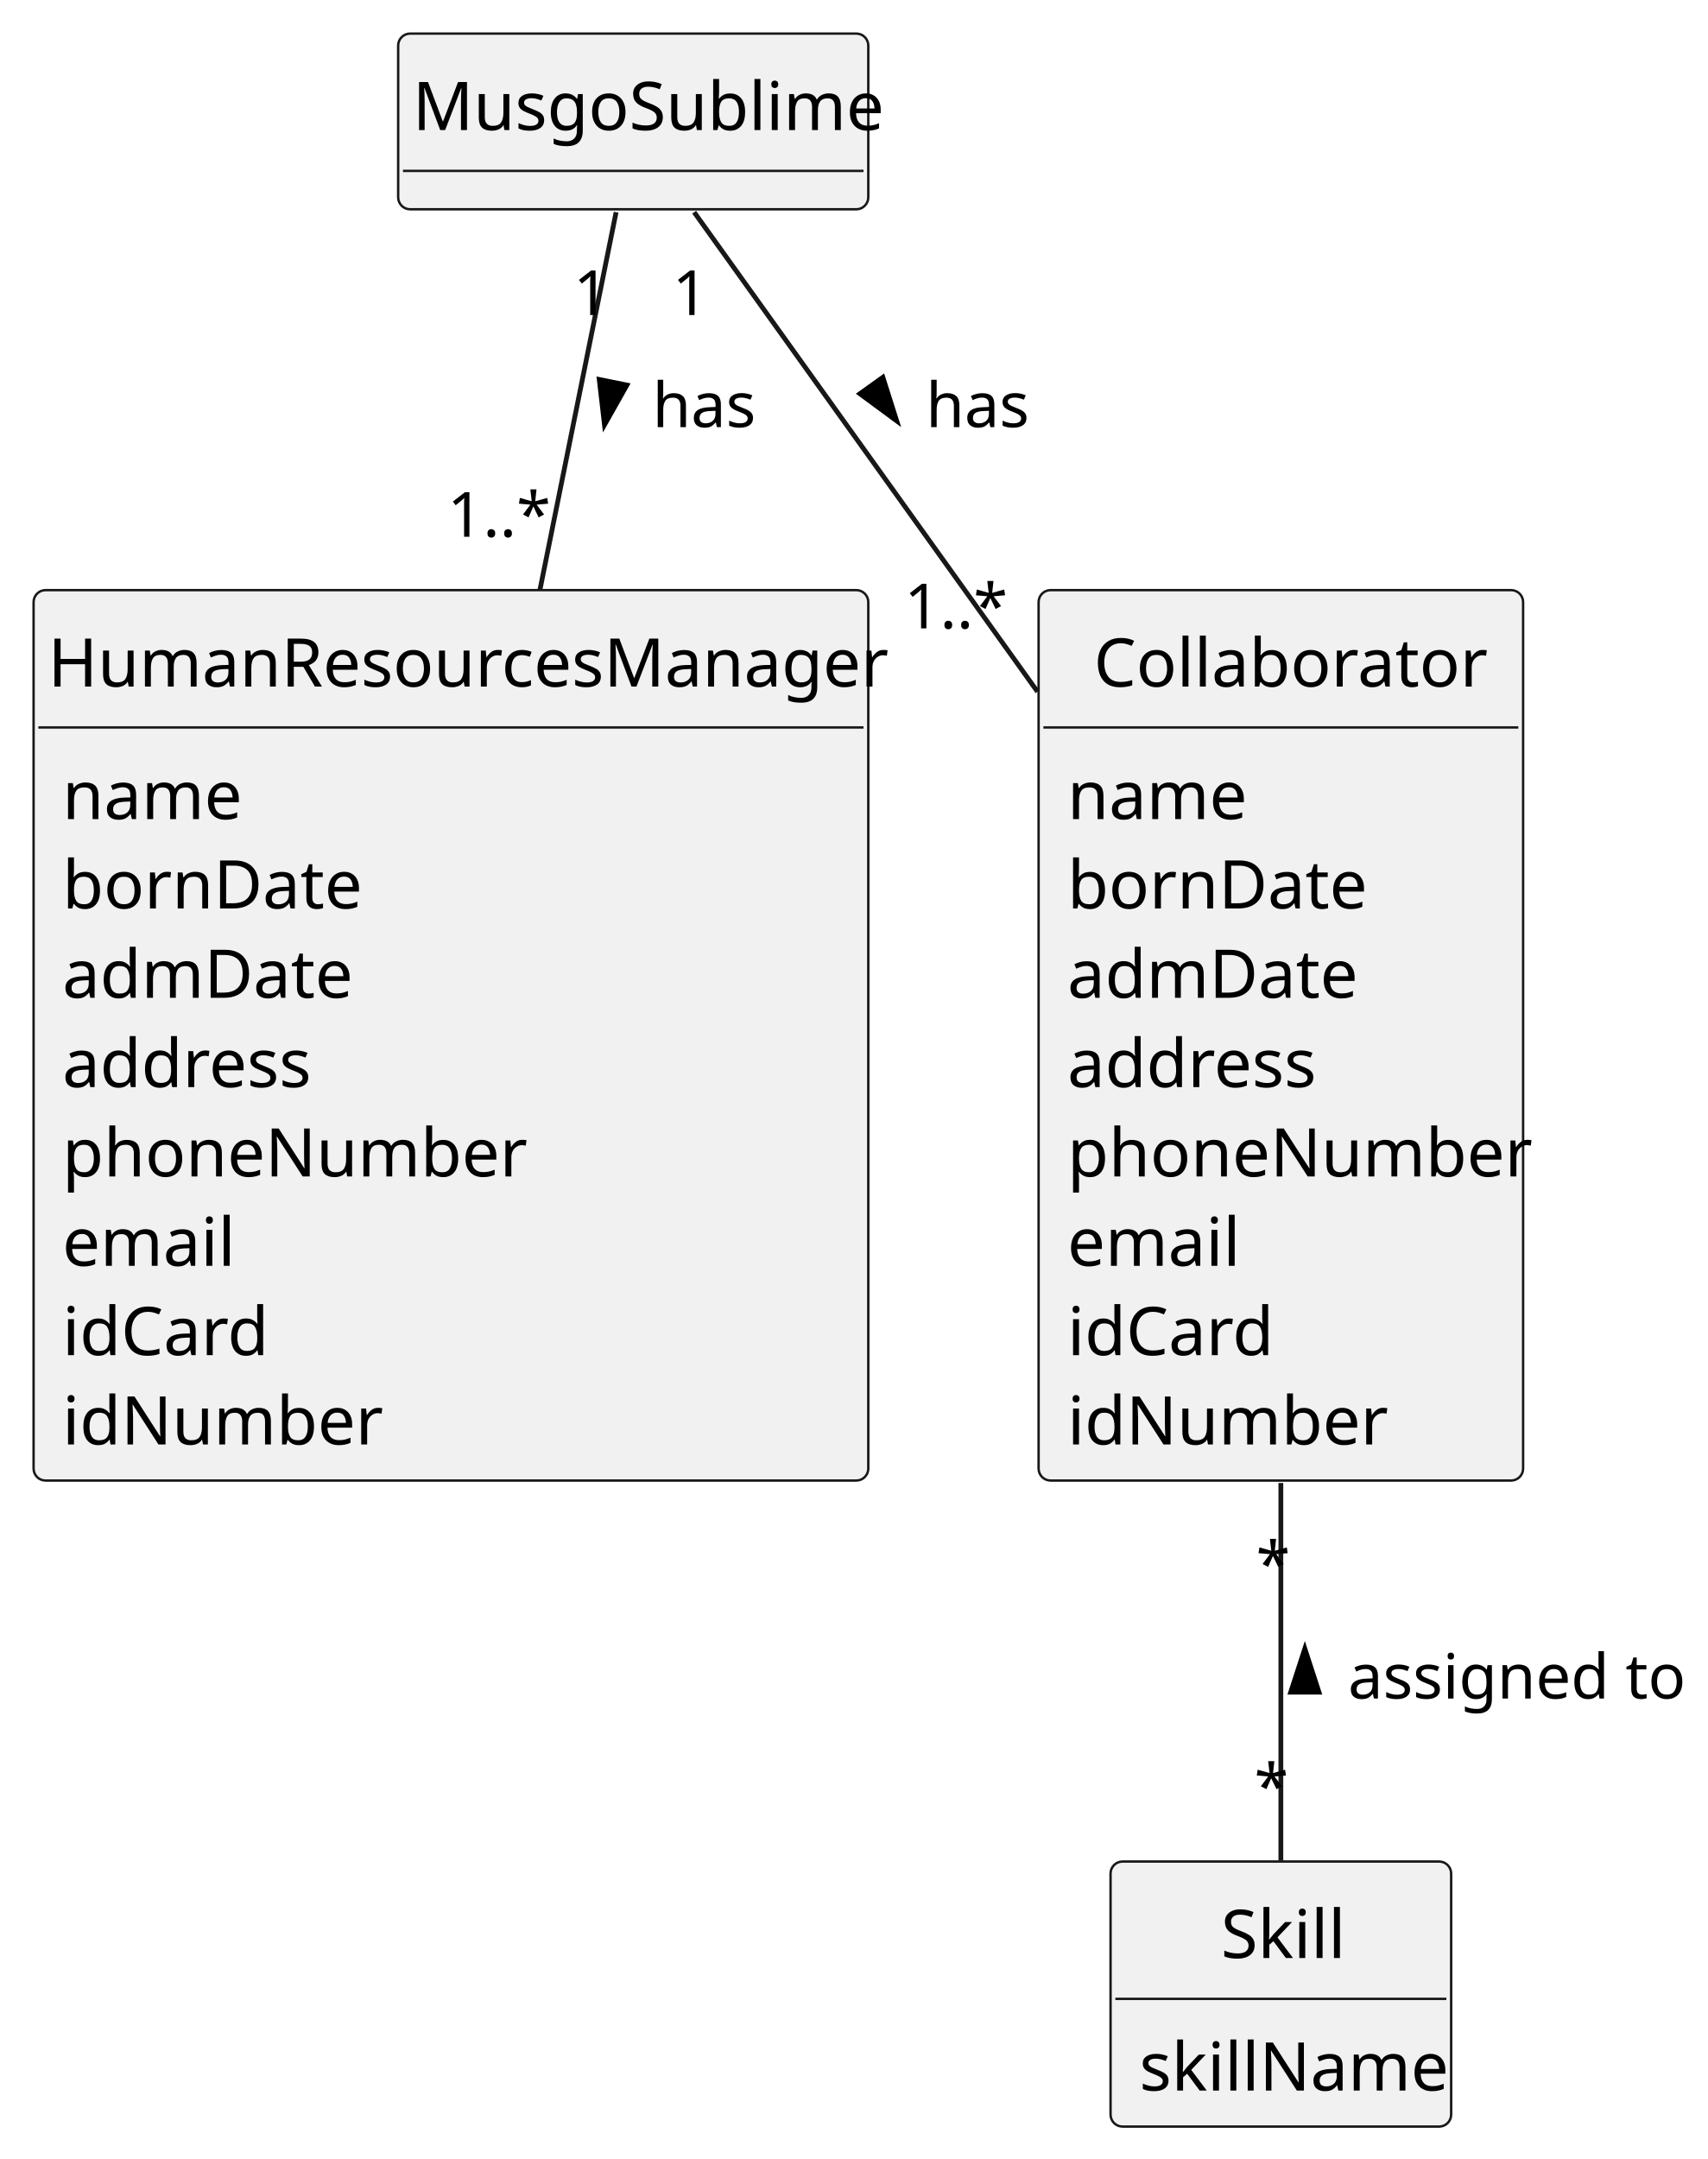
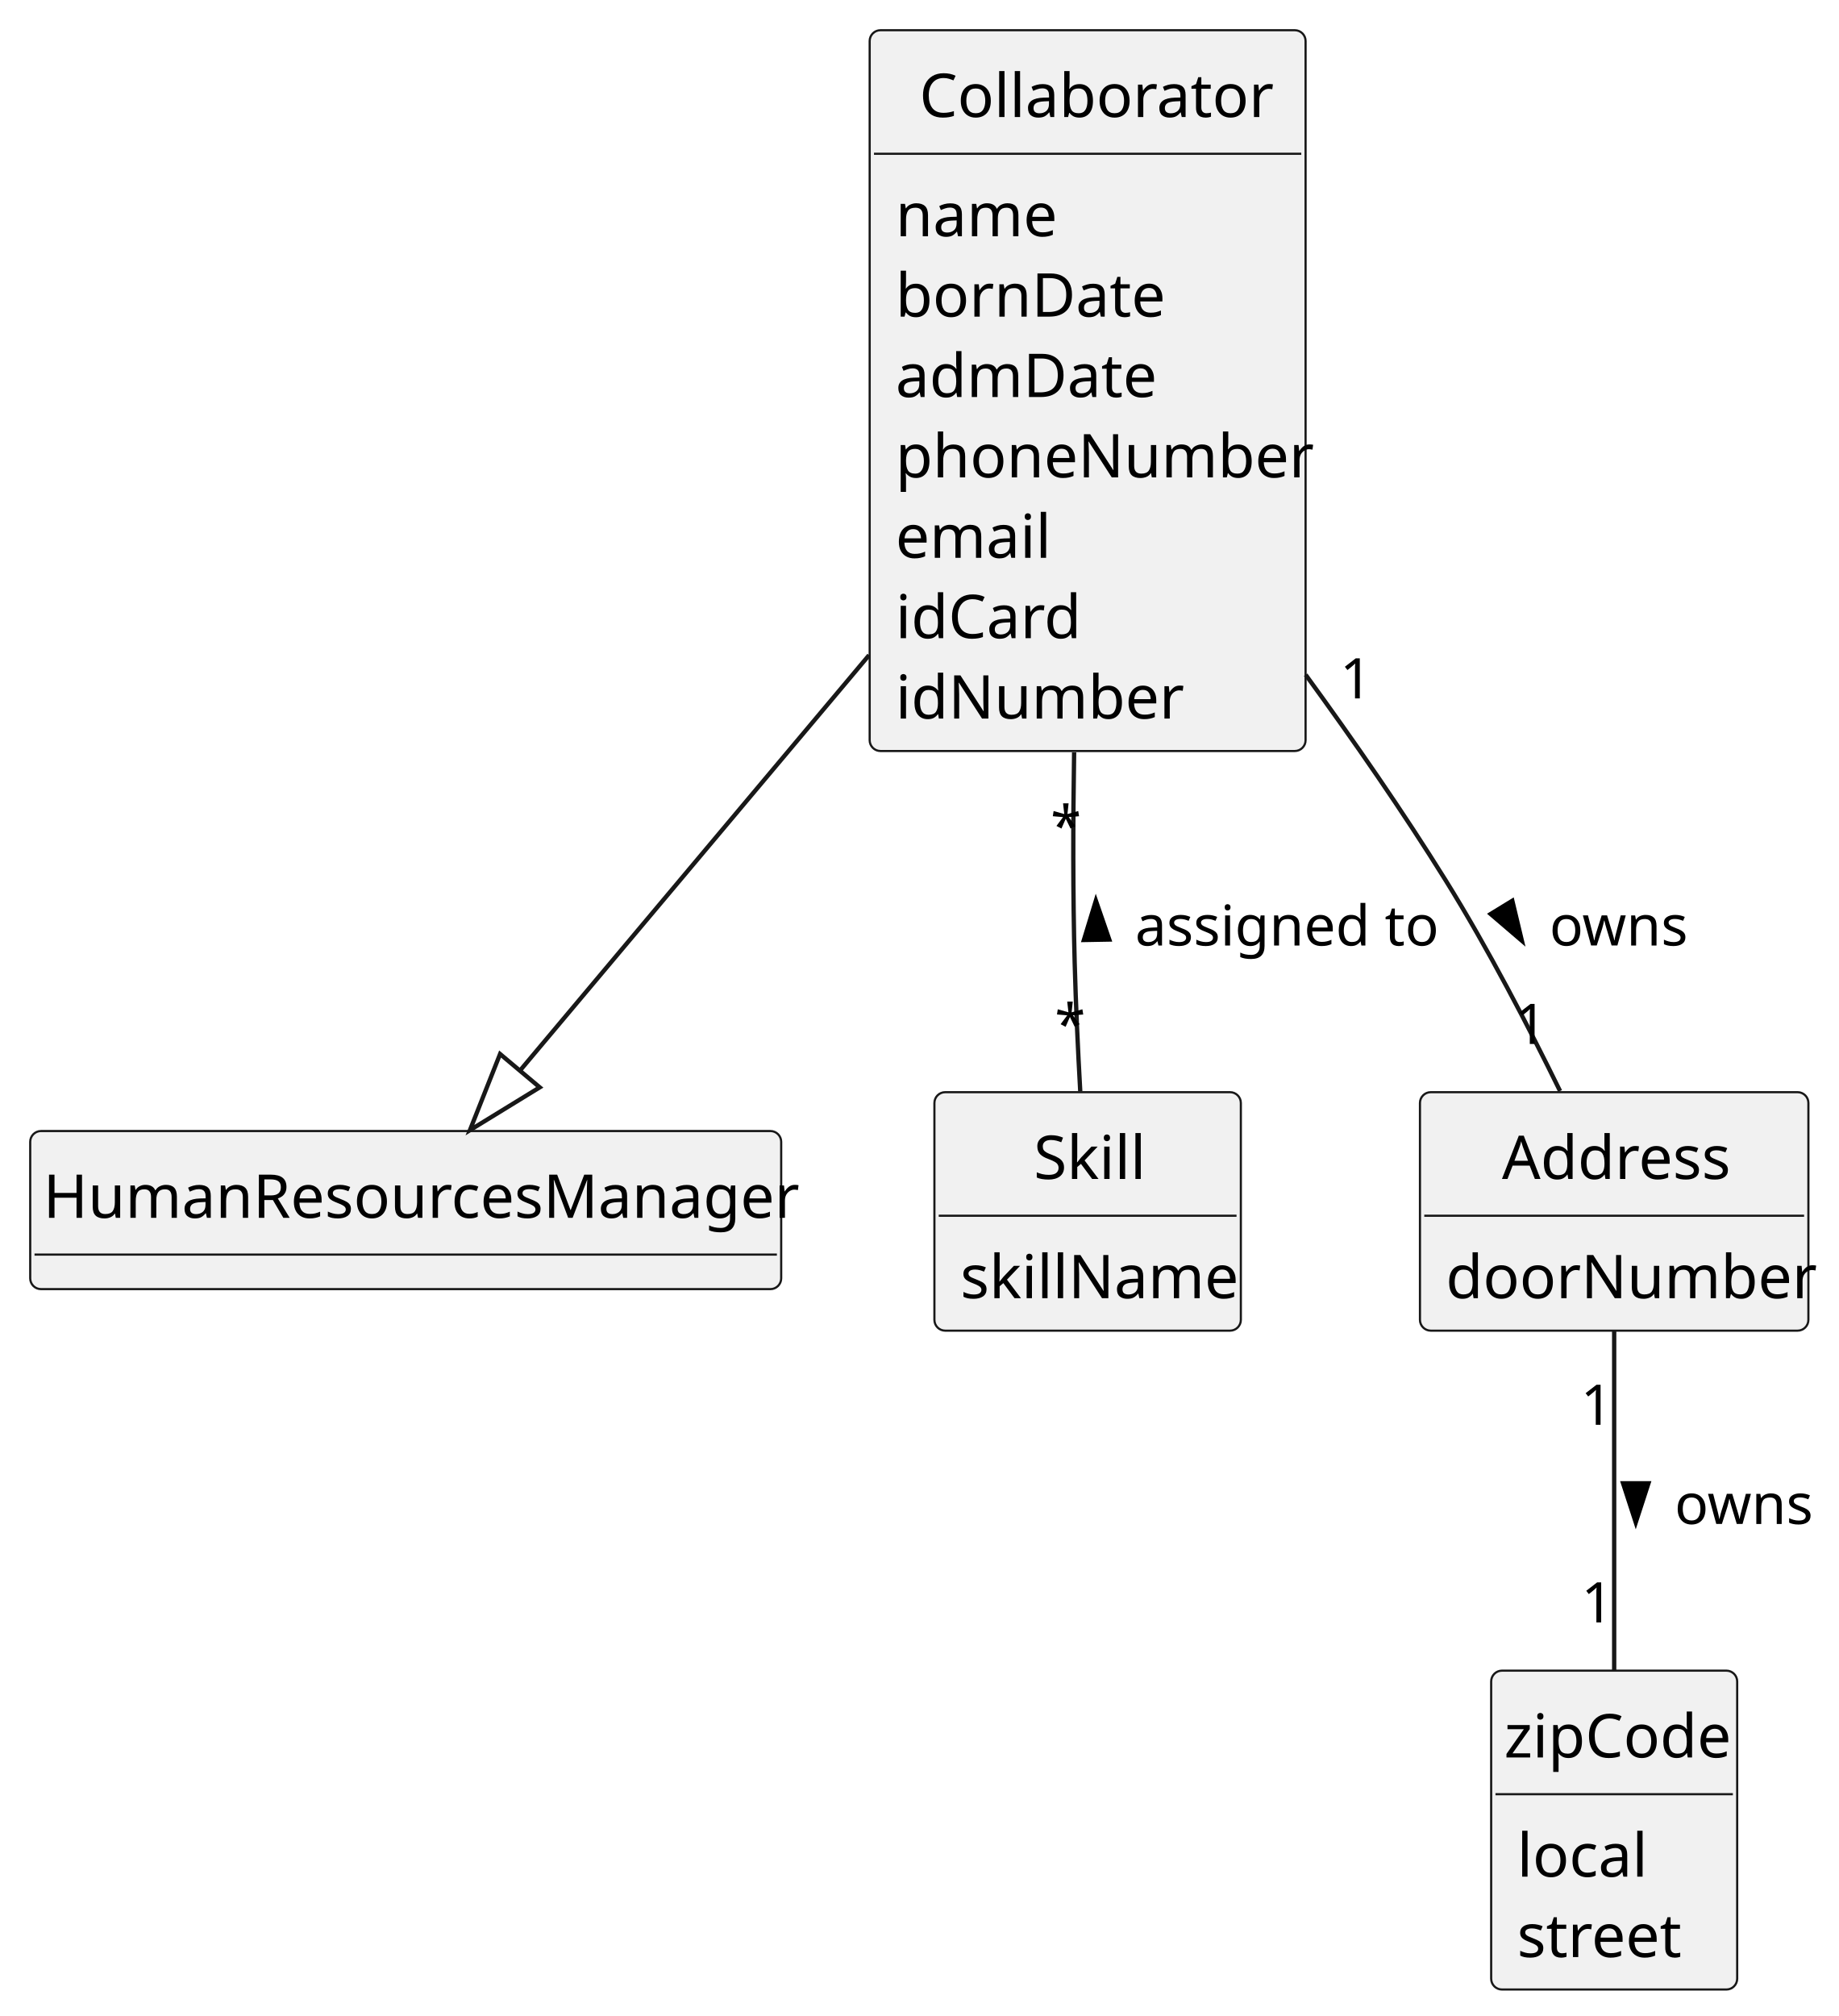
- <svg xmlns="http://www.w3.org/2000/svg" contentStyleType="text/css" height="450px" preserveAspectRatio="none" style="width:356px;height:450px;background:#FFFFFF;" version="1.1" viewBox="0 0 356 450" width="356px" zoomAndPan="magnify">
+ <svg xmlns="http://www.w3.org/2000/svg" contentStyleType="text/css" height="467px" preserveAspectRatio="none" style="width:426px;height:467px;background:#FFFFFF;" version="1.1" viewBox="0 0 426 467" width="426px" zoomAndPan="magnify">
  <defs />
  <g>
-     <g id="elem_MusgoSublime">
-       <rect codeLine="14" fill="#F1F1F1" height="36.621" id="MusgoSublime" rx="2.5" ry="2.5" style="stroke:#181818;stroke-width:0.5;" width="98" x="83" y="7" />
-       <text fill="#000000" font-family="sans-serif" font-size="14" lengthAdjust="spacing" textLength="92" x="86" y="27.107">MusgoSublime</text>
-       <line style="stroke:#181818;stroke-width:0.5;" x1="84" x2="180" y1="35.621" y2="35.621" />
-     </g>
    <g id="elem_HumanResourcesManager">
-       <rect codeLine="17" fill="#F1F1F1" height="185.59" id="HumanResourcesManager" rx="2.5" ry="2.5" style="stroke:#181818;stroke-width:0.5;" width="174" x="7" y="123" />
-       <text fill="#000000" font-family="sans-serif" font-size="14" lengthAdjust="spacing" textLength="168" x="10" y="143.107">HumanResourcesManager</text>
-       <line style="stroke:#181818;stroke-width:0.5;" x1="8" x2="180" y1="151.621" y2="151.621" />
-       <text fill="#000000" font-family="sans-serif" font-size="14" lengthAdjust="spacing" textLength="35" x="13" y="170.728">name</text>
-       <text fill="#000000" font-family="sans-serif" font-size="14" lengthAdjust="spacing" textLength="59" x="13" y="189.35">bornDate</text>
-       <text fill="#000000" font-family="sans-serif" font-size="14" lengthAdjust="spacing" textLength="57" x="13" y="207.971">admDate</text>
-       <text fill="#000000" font-family="sans-serif" font-size="14" lengthAdjust="spacing" textLength="51" x="13" y="226.592">address</text>
-       <text fill="#000000" font-family="sans-serif" font-size="14" lengthAdjust="spacing" textLength="89" x="13" y="245.213">phoneNumber</text>
-       <text fill="#000000" font-family="sans-serif" font-size="14" lengthAdjust="spacing" textLength="33" x="13" y="263.834">email</text>
-       <text fill="#000000" font-family="sans-serif" font-size="14" lengthAdjust="spacing" textLength="42" x="13" y="282.455">idCard</text>
-       <text fill="#000000" font-family="sans-serif" font-size="14" lengthAdjust="spacing" textLength="60" x="13" y="301.076">idNumber</text>
+       <rect codeLine="10" fill="#F1F1F1" height="36.621" id="HumanResourcesManager" rx="2.5" ry="2.5" style="stroke:#181818;stroke-width:0.5;" width="174" x="7" y="262" />
+       <text fill="#000000" font-family="sans-serif" font-size="14" lengthAdjust="spacing" textLength="168" x="10" y="282.107">HumanResourcesManager</text>
+       <line style="stroke:#181818;stroke-width:0.5;" x1="8" x2="180" y1="290.621" y2="290.621" />
    </g>
    <g id="elem_Collaborator">
-       <rect codeLine="28" fill="#F1F1F1" height="185.59" id="Collaborator" rx="2.5" ry="2.5" style="stroke:#181818;stroke-width:0.5;" width="101" x="216.5" y="123" />
-       <text fill="#000000" font-family="sans-serif" font-size="14" lengthAdjust="spacing" textLength="78" x="228" y="143.107">Collaborator</text>
-       <line style="stroke:#181818;stroke-width:0.5;" x1="217.5" x2="316.5" y1="151.621" y2="151.621" />
-       <text fill="#000000" font-family="sans-serif" font-size="14" lengthAdjust="spacing" textLength="35" x="222.5" y="170.728">name</text>
-       <text fill="#000000" font-family="sans-serif" font-size="14" lengthAdjust="spacing" textLength="59" x="222.5" y="189.35">bornDate</text>
-       <text fill="#000000" font-family="sans-serif" font-size="14" lengthAdjust="spacing" textLength="57" x="222.5" y="207.971">admDate</text>
-       <text fill="#000000" font-family="sans-serif" font-size="14" lengthAdjust="spacing" textLength="51" x="222.5" y="226.592">address</text>
-       <text fill="#000000" font-family="sans-serif" font-size="14" lengthAdjust="spacing" textLength="89" x="222.5" y="245.213">phoneNumber</text>
-       <text fill="#000000" font-family="sans-serif" font-size="14" lengthAdjust="spacing" textLength="33" x="222.5" y="263.834">email</text>
-       <text fill="#000000" font-family="sans-serif" font-size="14" lengthAdjust="spacing" textLength="42" x="222.5" y="282.455">idCard</text>
-       <text fill="#000000" font-family="sans-serif" font-size="14" lengthAdjust="spacing" textLength="60" x="222.5" y="301.076">idNumber</text>
+       <rect codeLine="12" fill="#F1F1F1" height="166.969" id="Collaborator" rx="2.5" ry="2.5" style="stroke:#181818;stroke-width:0.5;" width="101" x="201.5" y="7" />
+       <text fill="#000000" font-family="sans-serif" font-size="14" lengthAdjust="spacing" textLength="78" x="213" y="27.107">Collaborator</text>
+       <line style="stroke:#181818;stroke-width:0.5;" x1="202.5" x2="301.5" y1="35.621" y2="35.621" />
+       <text fill="#000000" font-family="sans-serif" font-size="14" lengthAdjust="spacing" textLength="35" x="207.5" y="54.728">name</text>
+       <text fill="#000000" font-family="sans-serif" font-size="14" lengthAdjust="spacing" textLength="59" x="207.5" y="73.35">bornDate</text>
+       <text fill="#000000" font-family="sans-serif" font-size="14" lengthAdjust="spacing" textLength="57" x="207.5" y="91.971">admDate</text>
+       <text fill="#000000" font-family="sans-serif" font-size="14" lengthAdjust="spacing" textLength="89" x="207.5" y="110.592">phoneNumber</text>
+       <text fill="#000000" font-family="sans-serif" font-size="14" lengthAdjust="spacing" textLength="33" x="207.5" y="129.213">email</text>
+       <text fill="#000000" font-family="sans-serif" font-size="14" lengthAdjust="spacing" textLength="42" x="207.5" y="147.834">idCard</text>
+       <text fill="#000000" font-family="sans-serif" font-size="14" lengthAdjust="spacing" textLength="60" x="207.5" y="166.455">idNumber</text>
    </g>
    <g id="elem_Skill">
-       <rect codeLine="39" fill="#F1F1F1" height="55.242" id="Skill" rx="2.5" ry="2.5" style="stroke:#181818;stroke-width:0.5;" width="71" x="231.5" y="388" />
-       <text fill="#000000" font-family="sans-serif" font-size="14" lengthAdjust="spacing" textLength="25" x="254.5" y="408.107">Skill</text>
-       <line style="stroke:#181818;stroke-width:0.5;" x1="232.5" x2="301.5" y1="416.621" y2="416.621" />
-       <text fill="#000000" font-family="sans-serif" font-size="14" lengthAdjust="spacing" textLength="59" x="237.5" y="435.728">skillName</text>
+       <rect codeLine="22" fill="#F1F1F1" height="55.242" id="Skill" rx="2.5" ry="2.5" style="stroke:#181818;stroke-width:0.5;" width="71" x="216.5" y="253" />
+       <text fill="#000000" font-family="sans-serif" font-size="14" lengthAdjust="spacing" textLength="25" x="239.5" y="273.107">Skill</text>
+       <line style="stroke:#181818;stroke-width:0.5;" x1="217.5" x2="286.5" y1="281.621" y2="281.621" />
+       <text fill="#000000" font-family="sans-serif" font-size="14" lengthAdjust="spacing" textLength="59" x="222.5" y="300.728">skillName</text>
    </g>
-     <g id="link_MusgoSublime_Collaborator">
-       <path codeLine="42" d="M144.7,44.23 C161.04,67.05 190.42,108.07 216.28,144.18 " fill="none" id="MusgoSublime-Collaborator" style="stroke:#181818;stroke-width:1.0;" />
-       <polygon fill="#000000" points="186.911,87.711,184.034,78.646,179.255,82.068,186.911,87.711" style="stroke:#000000;stroke-width:1.0;" />
-       <text fill="#000000" font-family="sans-serif" font-size="13" lengthAdjust="spacing" textLength="21" x="193" y="89.028">has</text>
-       <text fill="#000000" font-family="sans-serif" font-size="13" lengthAdjust="spacing" textLength="7" x="140.173" y="65.666">1</text>
-       <text fill="#000000" font-family="sans-serif" font-size="13" lengthAdjust="spacing" textLength="20" x="188.5" y="130.962">1..*</text>
+     <g id="elem_Address">
+       <rect codeLine="26" fill="#F1F1F1" height="55.242" id="Address" rx="2.5" ry="2.5" style="stroke:#181818;stroke-width:0.5;" width="90" x="329" y="253" />
+       <text fill="#000000" font-family="sans-serif" font-size="14" lengthAdjust="spacing" textLength="52" x="348" y="273.107">Address</text>
+       <line style="stroke:#181818;stroke-width:0.5;" x1="330" x2="418" y1="281.621" y2="281.621" />
+       <text fill="#000000" font-family="sans-serif" font-size="14" lengthAdjust="spacing" textLength="78" x="335" y="300.728">doorNumber</text>
    </g>
-     <g id="link_MusgoSublime_HumanResourcesManager">
-       <path codeLine="43" d="M128.43,44.23 C124.71,62.66 118.61,92.93 112.56,122.91 " fill="none" id="MusgoSublime-HumanResourcesManager" style="stroke:#181818;stroke-width:1.0;" />
-       <polygon fill="#000000" points="126.011,88.547,130.681,80.261,124.919,79.099,126.011,88.547" style="stroke:#000000;stroke-width:1.0;" />
-       <text fill="#000000" font-family="sans-serif" font-size="13" lengthAdjust="spacing" textLength="21" x="136" y="89.028">has</text>
-       <text fill="#000000" font-family="sans-serif" font-size="13" lengthAdjust="spacing" textLength="7" x="119.53" y="65.666">1</text>
-       <text fill="#000000" font-family="sans-serif" font-size="13" lengthAdjust="spacing" textLength="20" x="93.242" y="111.871">1..*</text>
+     <g id="elem_zipCode">
+       <rect codeLine="30" fill="#F1F1F1" height="73.863" id="zipCode" rx="2.5" ry="2.5" style="stroke:#181818;stroke-width:0.5;" width="57" x="345.5" y="387" />
+       <text fill="#000000" font-family="sans-serif" font-size="14" lengthAdjust="spacing" textLength="51" x="348.5" y="407.107">zipCode</text>
+       <line style="stroke:#181818;stroke-width:0.5;" x1="346.5" x2="401.5" y1="415.621" y2="415.621" />
+       <text fill="#000000" font-family="sans-serif" font-size="14" lengthAdjust="spacing" textLength="29" x="351.5" y="434.728">local</text>
+       <text fill="#000000" font-family="sans-serif" font-size="14" lengthAdjust="spacing" textLength="36" x="351.5" y="453.35">street</text>
+     </g>
+     <g id="link_Collaborator_HumanResourcesManager">
+       <path codeLine="36" d="M201.36,151.76 C169.22,189.99 141.45,223.039 120.46,248.019 " fill="none" id="Collaborator-to-HumanResourcesManager" style="stroke:#181818;stroke-width:1.0;" />
+       <polygon fill="none" points="108.88,261.8,125.053,251.879,115.866,244.159,108.88,261.8" style="stroke:#181818;stroke-width:1.0;" />
    </g>
    <g id="link_Collaborator_Skill">
-       <path codeLine="44" d="M267,309.1 C267,337.86 267,367.38 267,387.83 " fill="none" id="Collaborator-Skill" style="stroke:#181818;stroke-width:1.0;" />
-       <polygon fill="#000000" points="272,343.646,269.061,352.691,274.939,352.691,272,343.646" style="stroke:#000000;stroke-width:1.0;" />
-       <text fill="#000000" font-family="sans-serif" font-size="13" lengthAdjust="spacing" textLength="67" x="281" y="354.028">assigned to</text>
-       <text fill="#000000" font-family="sans-serif" font-size="13" lengthAdjust="spacing" textLength="5" x="261.816" y="330.615">*</text>
-       <text fill="#000000" font-family="sans-serif" font-size="13" lengthAdjust="spacing" textLength="5" x="261.453" y="376.952">*</text>
+       <path codeLine="37" d="M248.87,174.28 C248.61,190.44 248.58,207.25 249,223 C249.26,232.72 249.76,243.37 250.29,252.78 " fill="none" id="Collaborator-Skill" style="stroke:#181818;stroke-width:1.0;" />
+       <polygon fill="#000000" points="253.91,208.646,251.135,217.743,257.012,217.637,253.91,208.646" style="stroke:#000000;stroke-width:1.0;" />
+       <text fill="#000000" font-family="sans-serif" font-size="13" lengthAdjust="spacing" textLength="67" x="263" y="219.028">assigned to</text>
+       <text fill="#000000" font-family="sans-serif" font-size="13" lengthAdjust="spacing" textLength="5" x="243.404" y="195.964">*</text>
+       <text fill="#000000" font-family="sans-serif" font-size="13" lengthAdjust="spacing" textLength="5" x="244.369" y="241.891">*</text>
+     </g>
+     <g id="link_Collaborator_Address">
+       <path codeLine="38" d="M302.52,156.31 C313.69,171.63 325.13,188.13 335,204 C344.74,219.66 354.26,238.03 361.46,252.73 " fill="none" id="Collaborator-Address" style="stroke:#181818;stroke-width:1.0;" />
+       <polygon fill="#000000" points="352.608,217.912,350.398,208.661,345.383,211.727,352.608,217.912" style="stroke:#000000;stroke-width:1.0;" />
+       <text fill="#000000" font-family="sans-serif" font-size="13" lengthAdjust="spacing" textLength="30" x="359" y="219.028">owns</text>
+       <text fill="#000000" font-family="sans-serif" font-size="13" lengthAdjust="spacing" textLength="7" x="310.454" y="161.779">1</text>
+       <text fill="#000000" font-family="sans-serif" font-size="13" lengthAdjust="spacing" textLength="7" x="350.951" y="241.83">1</text>
+     </g>
+     <g id="link_Address_zipCode">
+       <path codeLine="39" d="M374,308.12 C374,330.37 374,362.33 374,386.89 " fill="none" id="Address-zipCode" style="stroke:#181818;stroke-width:1.0;" />
+       <polygon fill="#000000" points="379,352.646,381.939,343.6,376.061,343.6,379,352.646" style="stroke:#000000;stroke-width:1.0;" />
+       <text fill="#000000" font-family="sans-serif" font-size="13" lengthAdjust="spacing" textLength="30" x="388" y="353.028">owns</text>
+       <text fill="#000000" font-family="sans-serif" font-size="13" lengthAdjust="spacing" textLength="7" x="366.234" y="330.055">1</text>
+       <text fill="#000000" font-family="sans-serif" font-size="13" lengthAdjust="spacing" textLength="7" x="366.377" y="375.832">1</text>
    </g>
  </g>
</svg>
